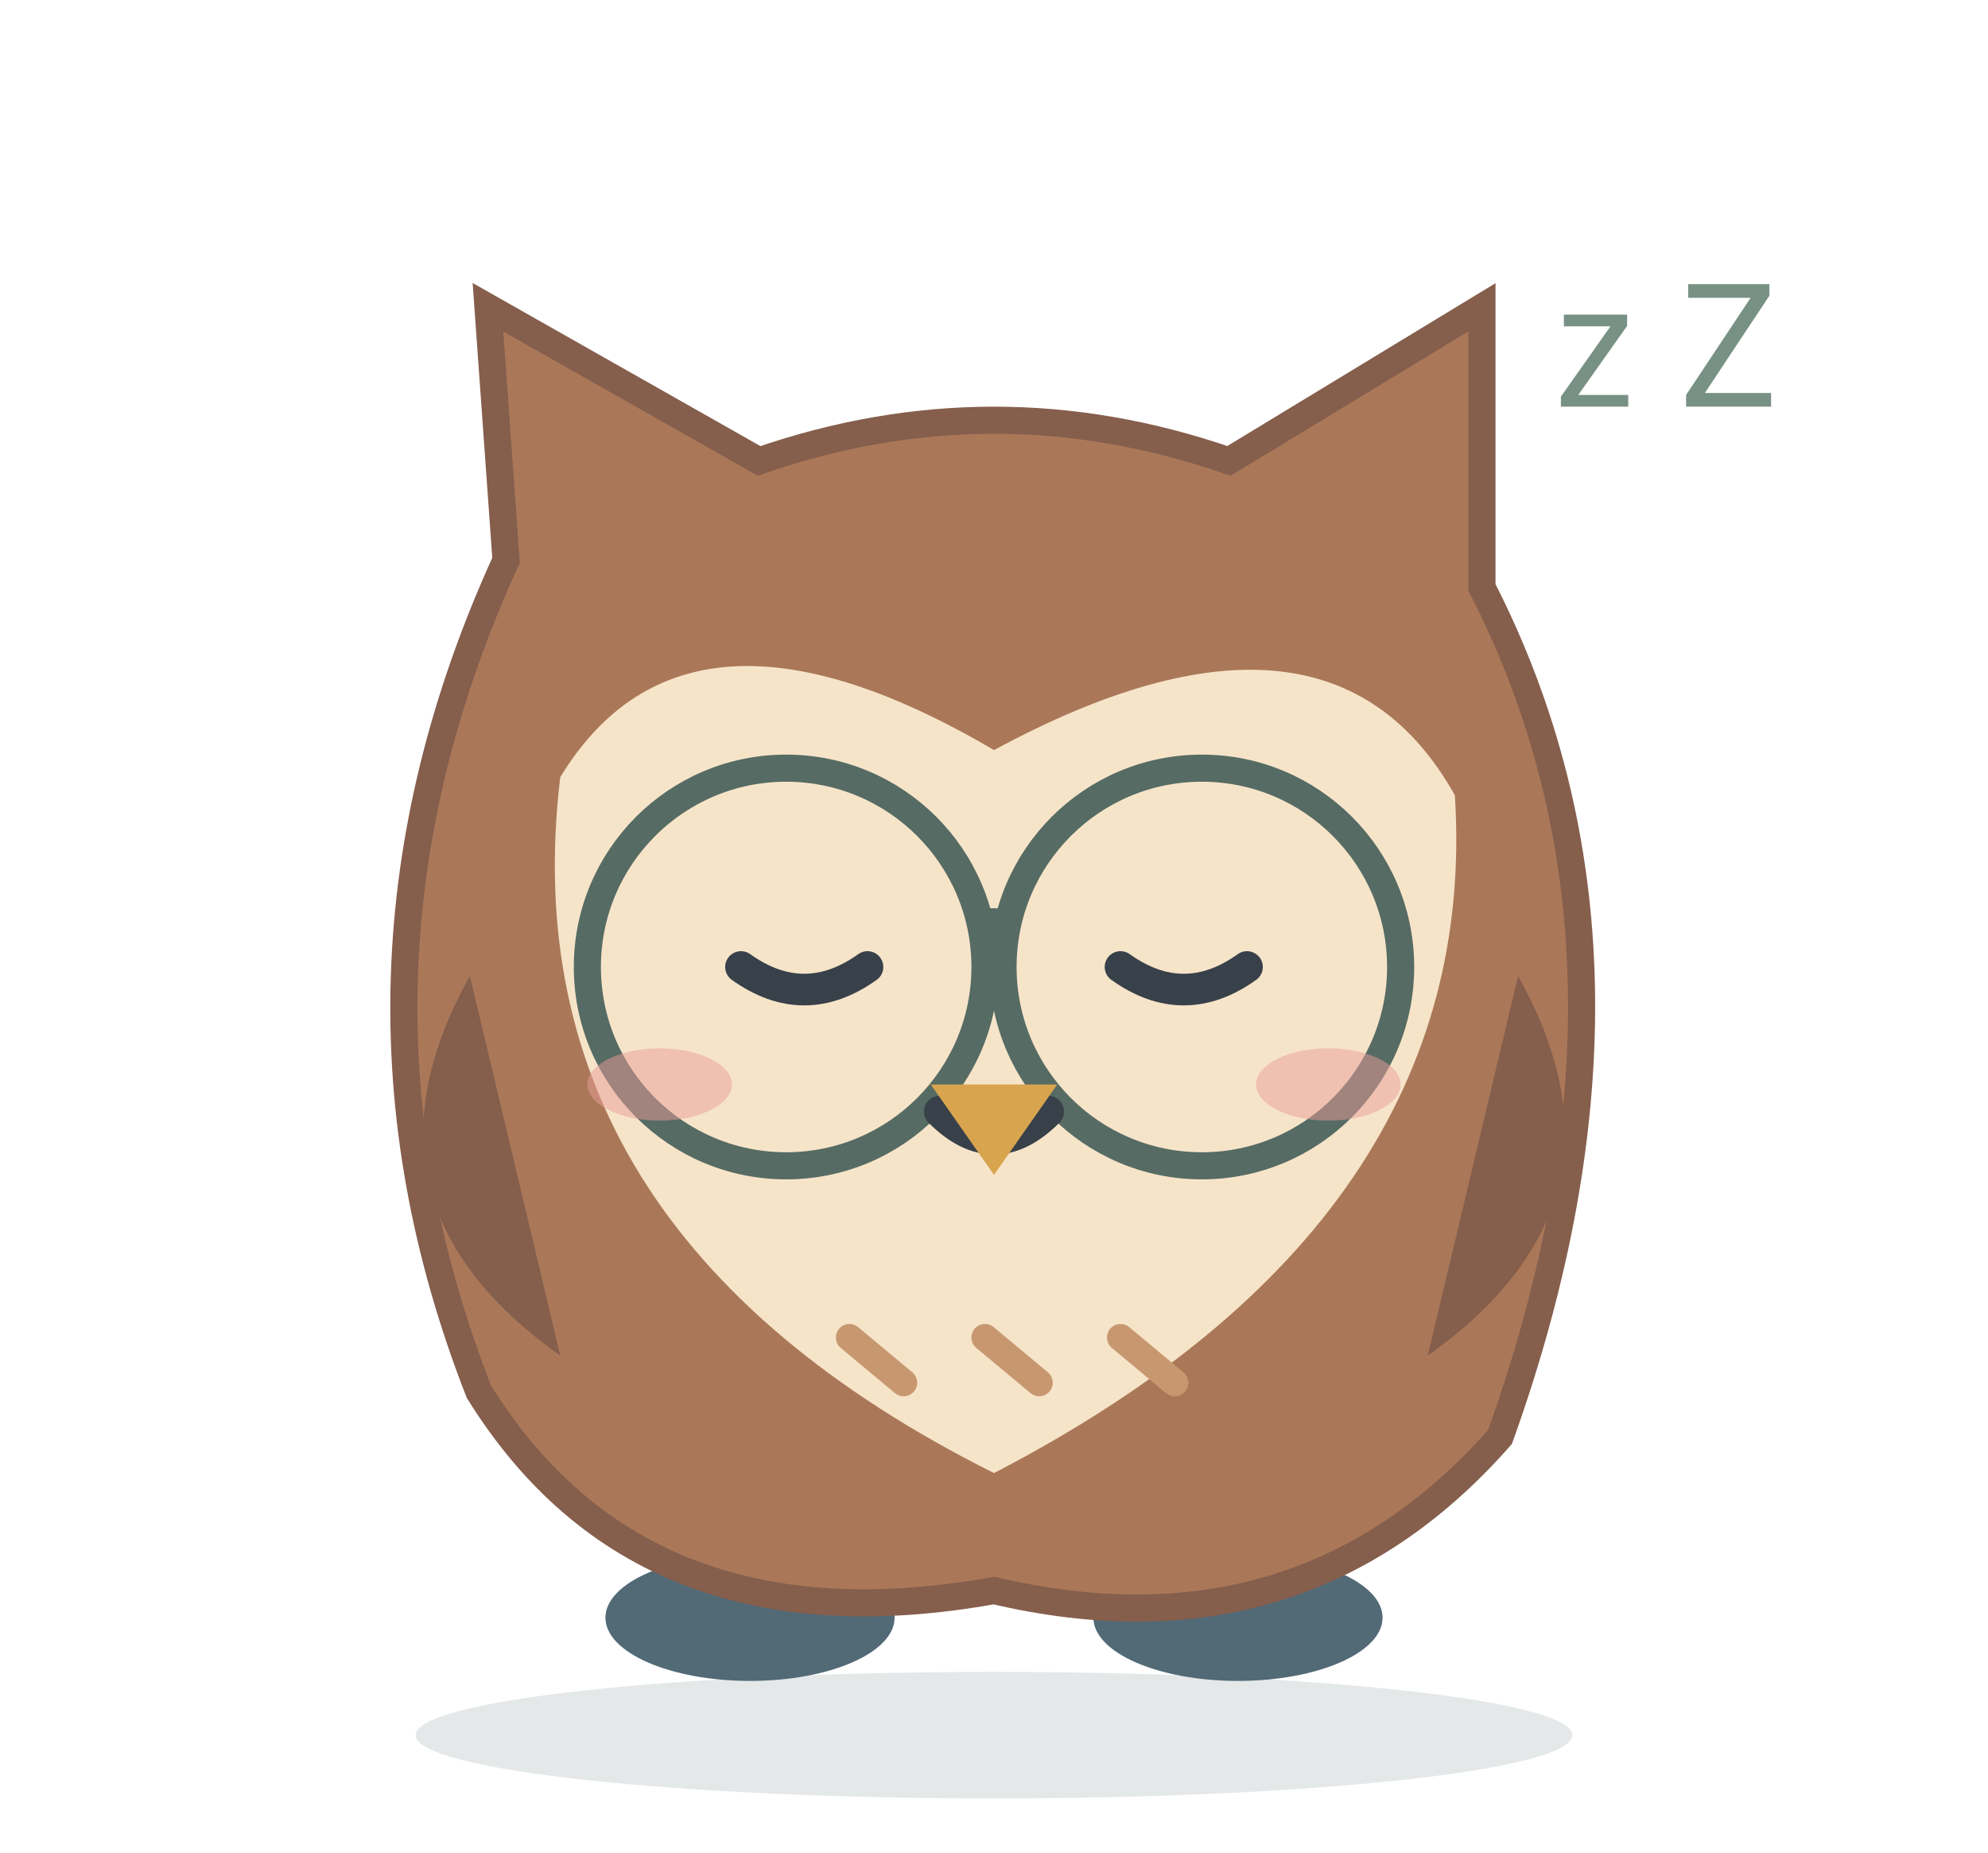
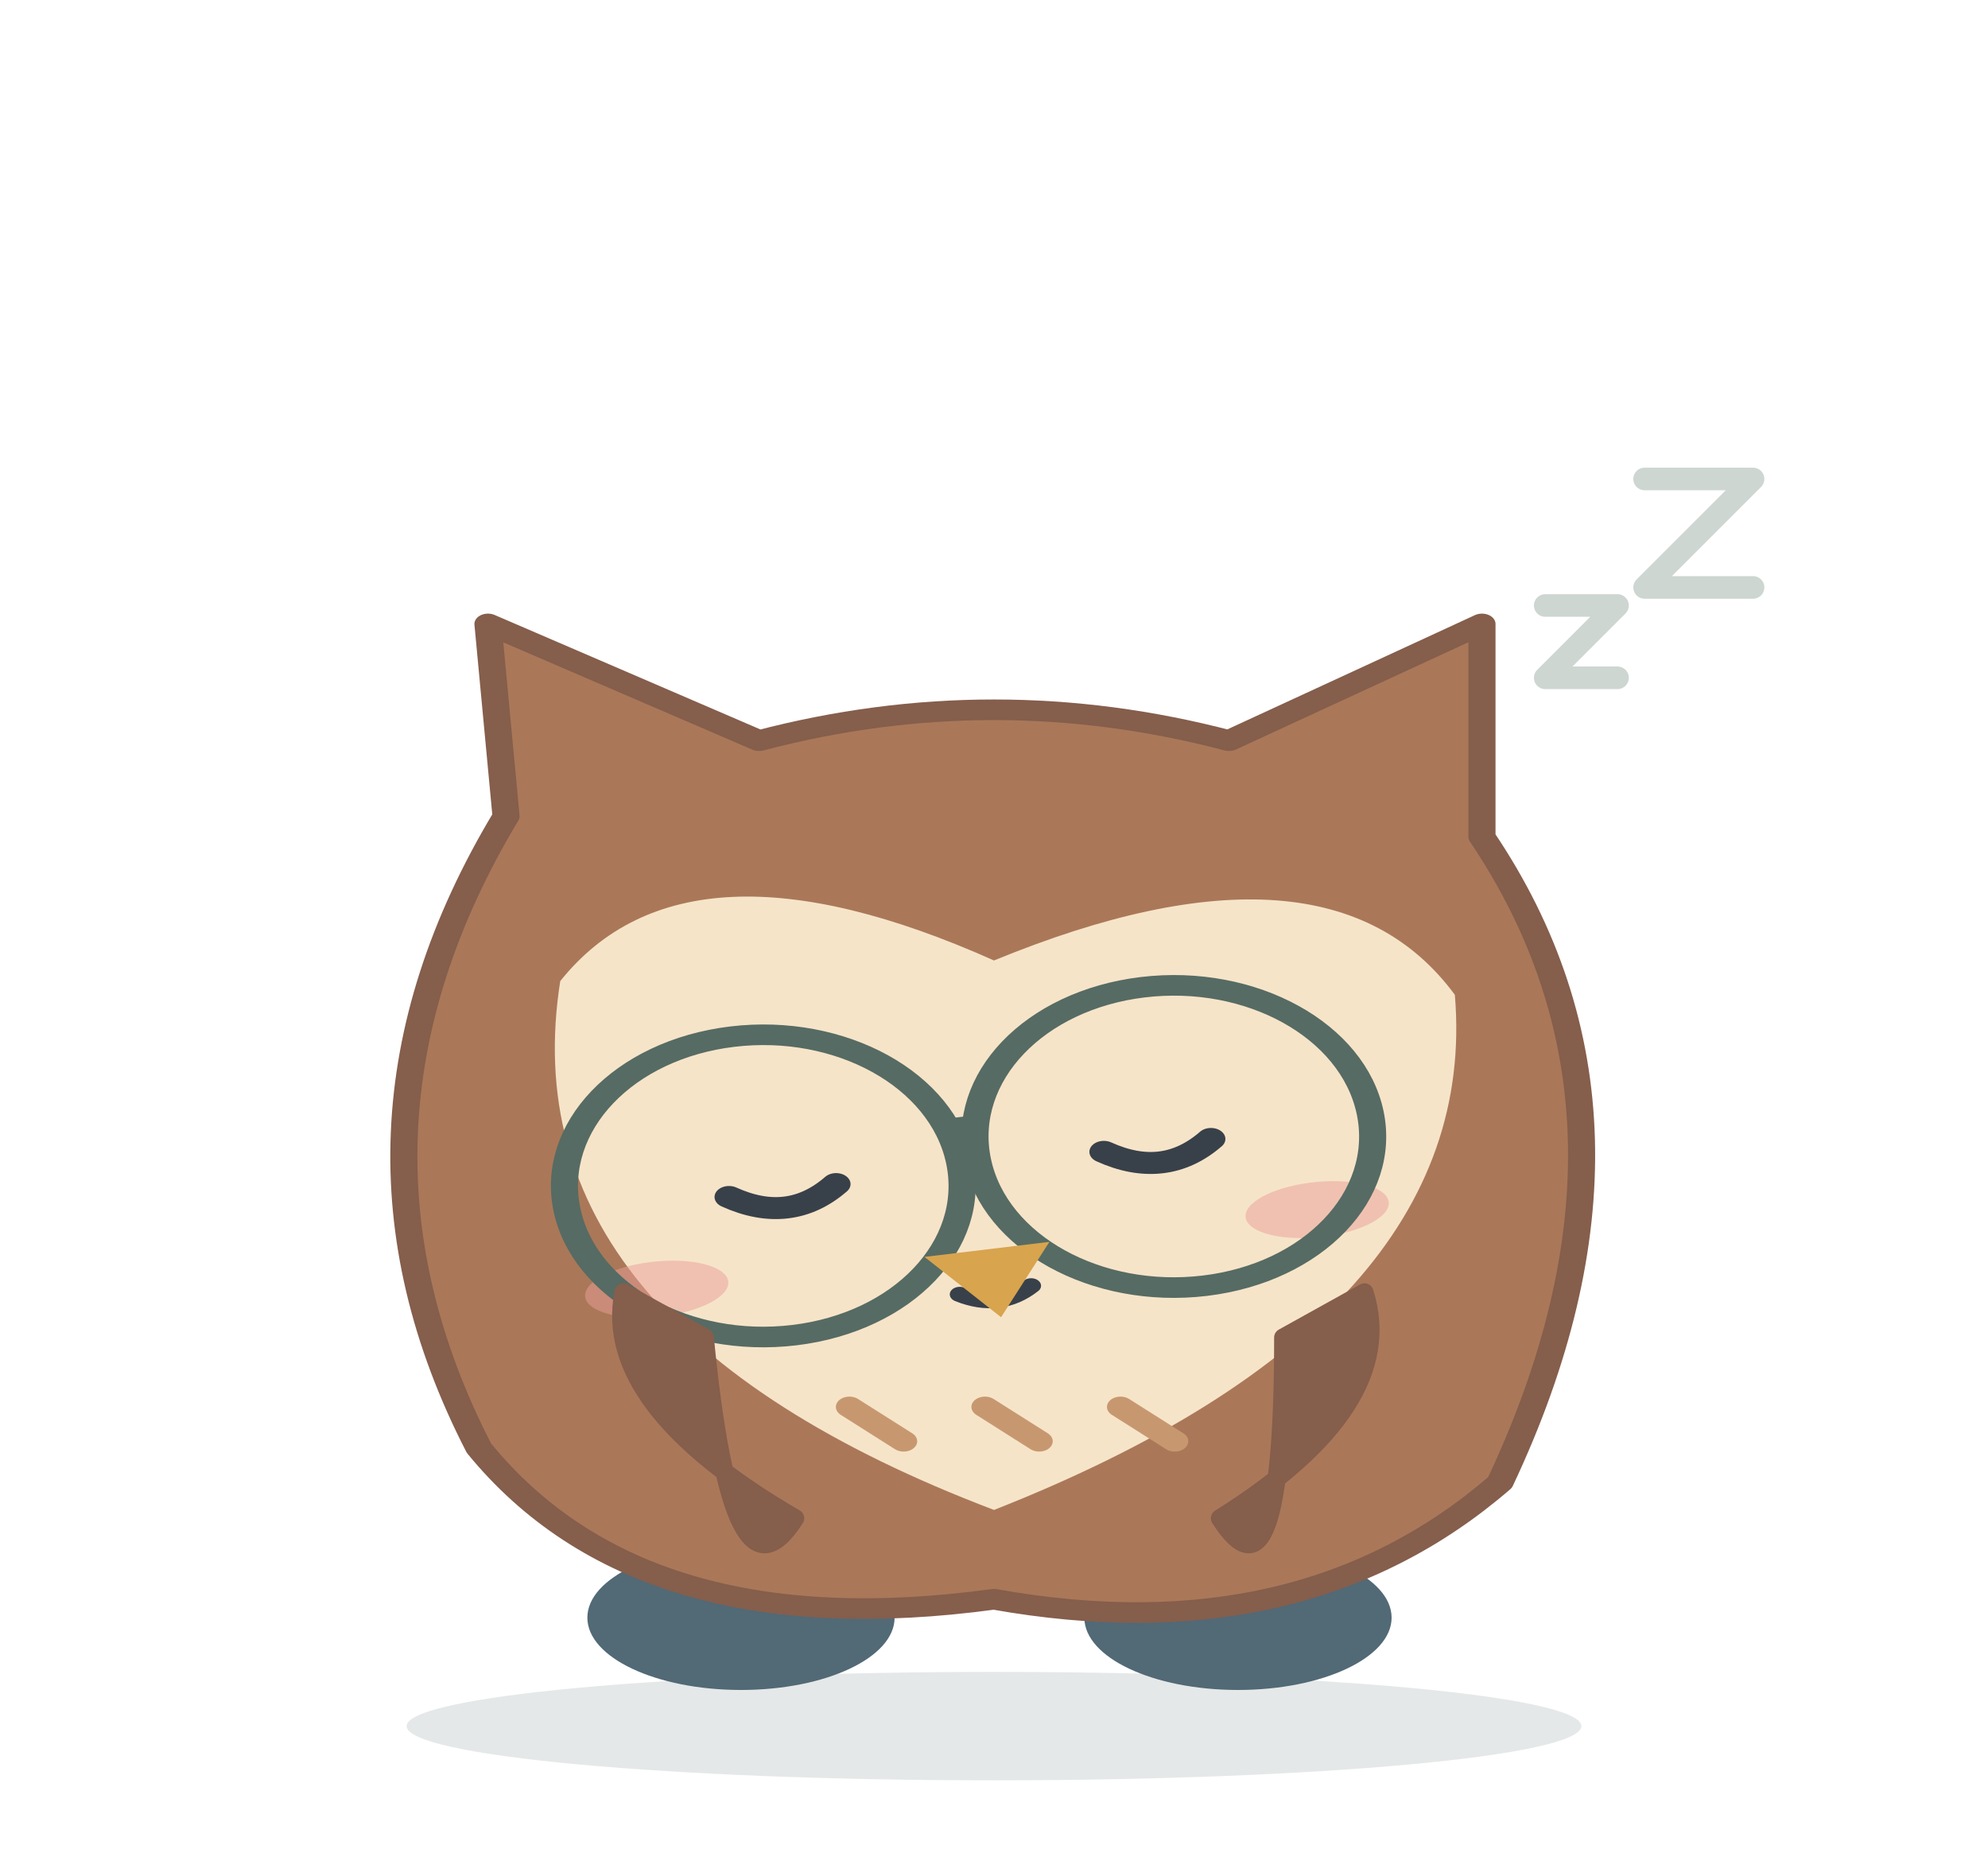
- <svg xmlns="http://www.w3.org/2000/svg" width="220" height="205" viewBox="0 0 220 205">
-   <ellipse cx="110" cy="192" rx="64" ry="7" fill="#263e3c" opacity=".12" />
-   <g transform="translate(0 0) rotate(0 110 130)">
-     <ellipse cx="83" cy="179" rx="16" ry="7" fill="#526976" />
-     <ellipse cx="137" cy="179" rx="16" ry="7" fill="#526976" />
-     <path d="M56 62L54 34L84 51Q110 42 136 51L164 34L164 65Q185 106 166 159Q144 184 110 176Q71 183 53 154Q35 108 56 62Z" fill="#aa7858" stroke="#855e4c" stroke-width="3" />
-     <path d="M62 86Q76 63 110 83Q147 63 161 88Q164 135 110 163Q56 136 62 86" fill="#f6e4c9" />
-     <path d="M52 108q-14 25 10 42m106-42q14 25-10 42" fill="#855e4c" />
-     <g fill="none" stroke="#566b63" stroke-width="3">
-       <circle cx="87" cy="107" r="22" />
-       <circle cx="133" cy="107" r="22" />
-       <path d="M109 102h2" />
+ <svg xmlns="http://www.w3.org/2000/svg" width="220" height="205" viewBox="0 0 220 205" role="img" aria-label="lili sleep frame 0">
+   <ellipse cx="110" cy="191" rx="65" ry="6" fill="#263e3c" stroke="none" stroke-width="0" opacity=".12" />
+   <g data-part="feet">
+     <g transform="rotate(0 82 179)">
+       <ellipse cx="82" cy="179" rx="17" ry="8" fill="#526976" stroke="none" stroke-width="2" />
    </g>
-     <g color="#384149" stroke="currentColor" stroke-width="3.5" stroke-linecap="round" fill="none">
-       <path d="M82 107q7 5 14 0m28 0q7 5 14 0" />
-       <path d="M104 123q6 6 12 0" />
+     <g transform="rotate(0 137 179)">
+       <ellipse cx="137" cy="179" rx="17" ry="8" fill="#526976" stroke="none" stroke-width="2" />
    </g>
-     <g fill="#e99e97" opacity=".5">
-       <ellipse cx="73" cy="120" rx="8" ry="4" />
-       <ellipse cx="147" cy="120" rx="8" ry="4" />
+   </g>
+   <g transform="translate(0 0)">
+     <g transform="translate(110 180) scale(1 0.76) translate(-110 -180)">
+       <path d="M56 62L54 34L84 51Q110 42 136 51L164 34L164 65Q185 106 166 159Q144 184 110 176Q71 183 53 154Q35 108 56 62Z" fill="#aa7858" stroke="#855e4c" stroke-width="3" stroke-linecap="round" stroke-linejoin="round" />
+       <path d="M62 86Q76 63 110 83Q147 63 161 88Q164 135 110 163Q56 136 62 86" fill="#f6e4c9" stroke="none" stroke-width="2.5" stroke-linecap="round" stroke-linejoin="round" />
+       <path d="M94 148l6 5m9-5 6 5m9-5 6 5" fill="none" stroke="#c79870" stroke-width="3" stroke-linecap="round" stroke-linejoin="round" />
+       <g transform="rotate(-9 110 130) translate(0 5)">
+         <g data-part="face">
+           <ellipse cx="73" cy="120" rx="8" ry="4" fill="#e99e97" stroke="none" stroke-width="0" opacity="0.5" />
+           <ellipse cx="147" cy="120" rx="8" ry="4" fill="#e99e97" stroke="none" stroke-width="0" opacity=".5" />
+           <path d="M83 108q6 5 12 0" fill="none" stroke="#384149" stroke-width="3.2" stroke-linecap="round" stroke-linejoin="round" />
+           <path d="M125 108q6 5 12 0" fill="none" stroke="#384149" stroke-width="3.2" stroke-linecap="round" stroke-linejoin="round" />
+           <path d="M106 126q4 3 8 0" fill="none" stroke="#384149" stroke-width="2.2" stroke-linecap="round" stroke-linejoin="round" />
+         </g>
+         <g data-part="glasses" fill="none" stroke="#566b63" stroke-width="3">
+           <circle cx="87" cy="107" r="22" />
+           <circle cx="133" cy="107" r="22" />
+           <path d="M109 102h2" />
+         </g>
+         <path d="M103 120l7 10 7-10Z" fill="#d8a44e" stroke="none" stroke-width="2.5" stroke-linecap="round" stroke-linejoin="round" />
+       </g>
    </g>
-     <path d="M103 120l7 10 7-10Z" fill="#d8a44e" />
-     <path d="M94 148l6 5m9-5 6 5m9-5 6 5" stroke="#c79870" stroke-width="3" stroke-linecap="round" />
  </g>
-   <text x="172" y="45" font-family="sans-serif" font-size="19" fill="#789185">z Z</text>
+   <g data-part="left-arm">
+     <path d="M69 143Q66.5 155.5 88 168Q81 179 78 148Z" fill="#855e4c" stroke="#855e4c" stroke-width="2" stroke-linecap="round" stroke-linejoin="round" />
+   </g>
+   <g data-part="right-arm">
+     <path d="M151 143Q155 155.5 135 168Q142 179 142 148Z" fill="#855e4c" stroke="#855e4c" stroke-width="2" stroke-linecap="round" stroke-linejoin="round" />
+   </g>
+   <g data-part="sleep-mark" opacity="0.4">
+     <path d="M171 67h8l-8 8h8m3-22h12l-12 12h12" fill="none" stroke="#81988d" stroke-width="2.5" stroke-linecap="round" stroke-linejoin="round" />
+   </g>
</svg>
